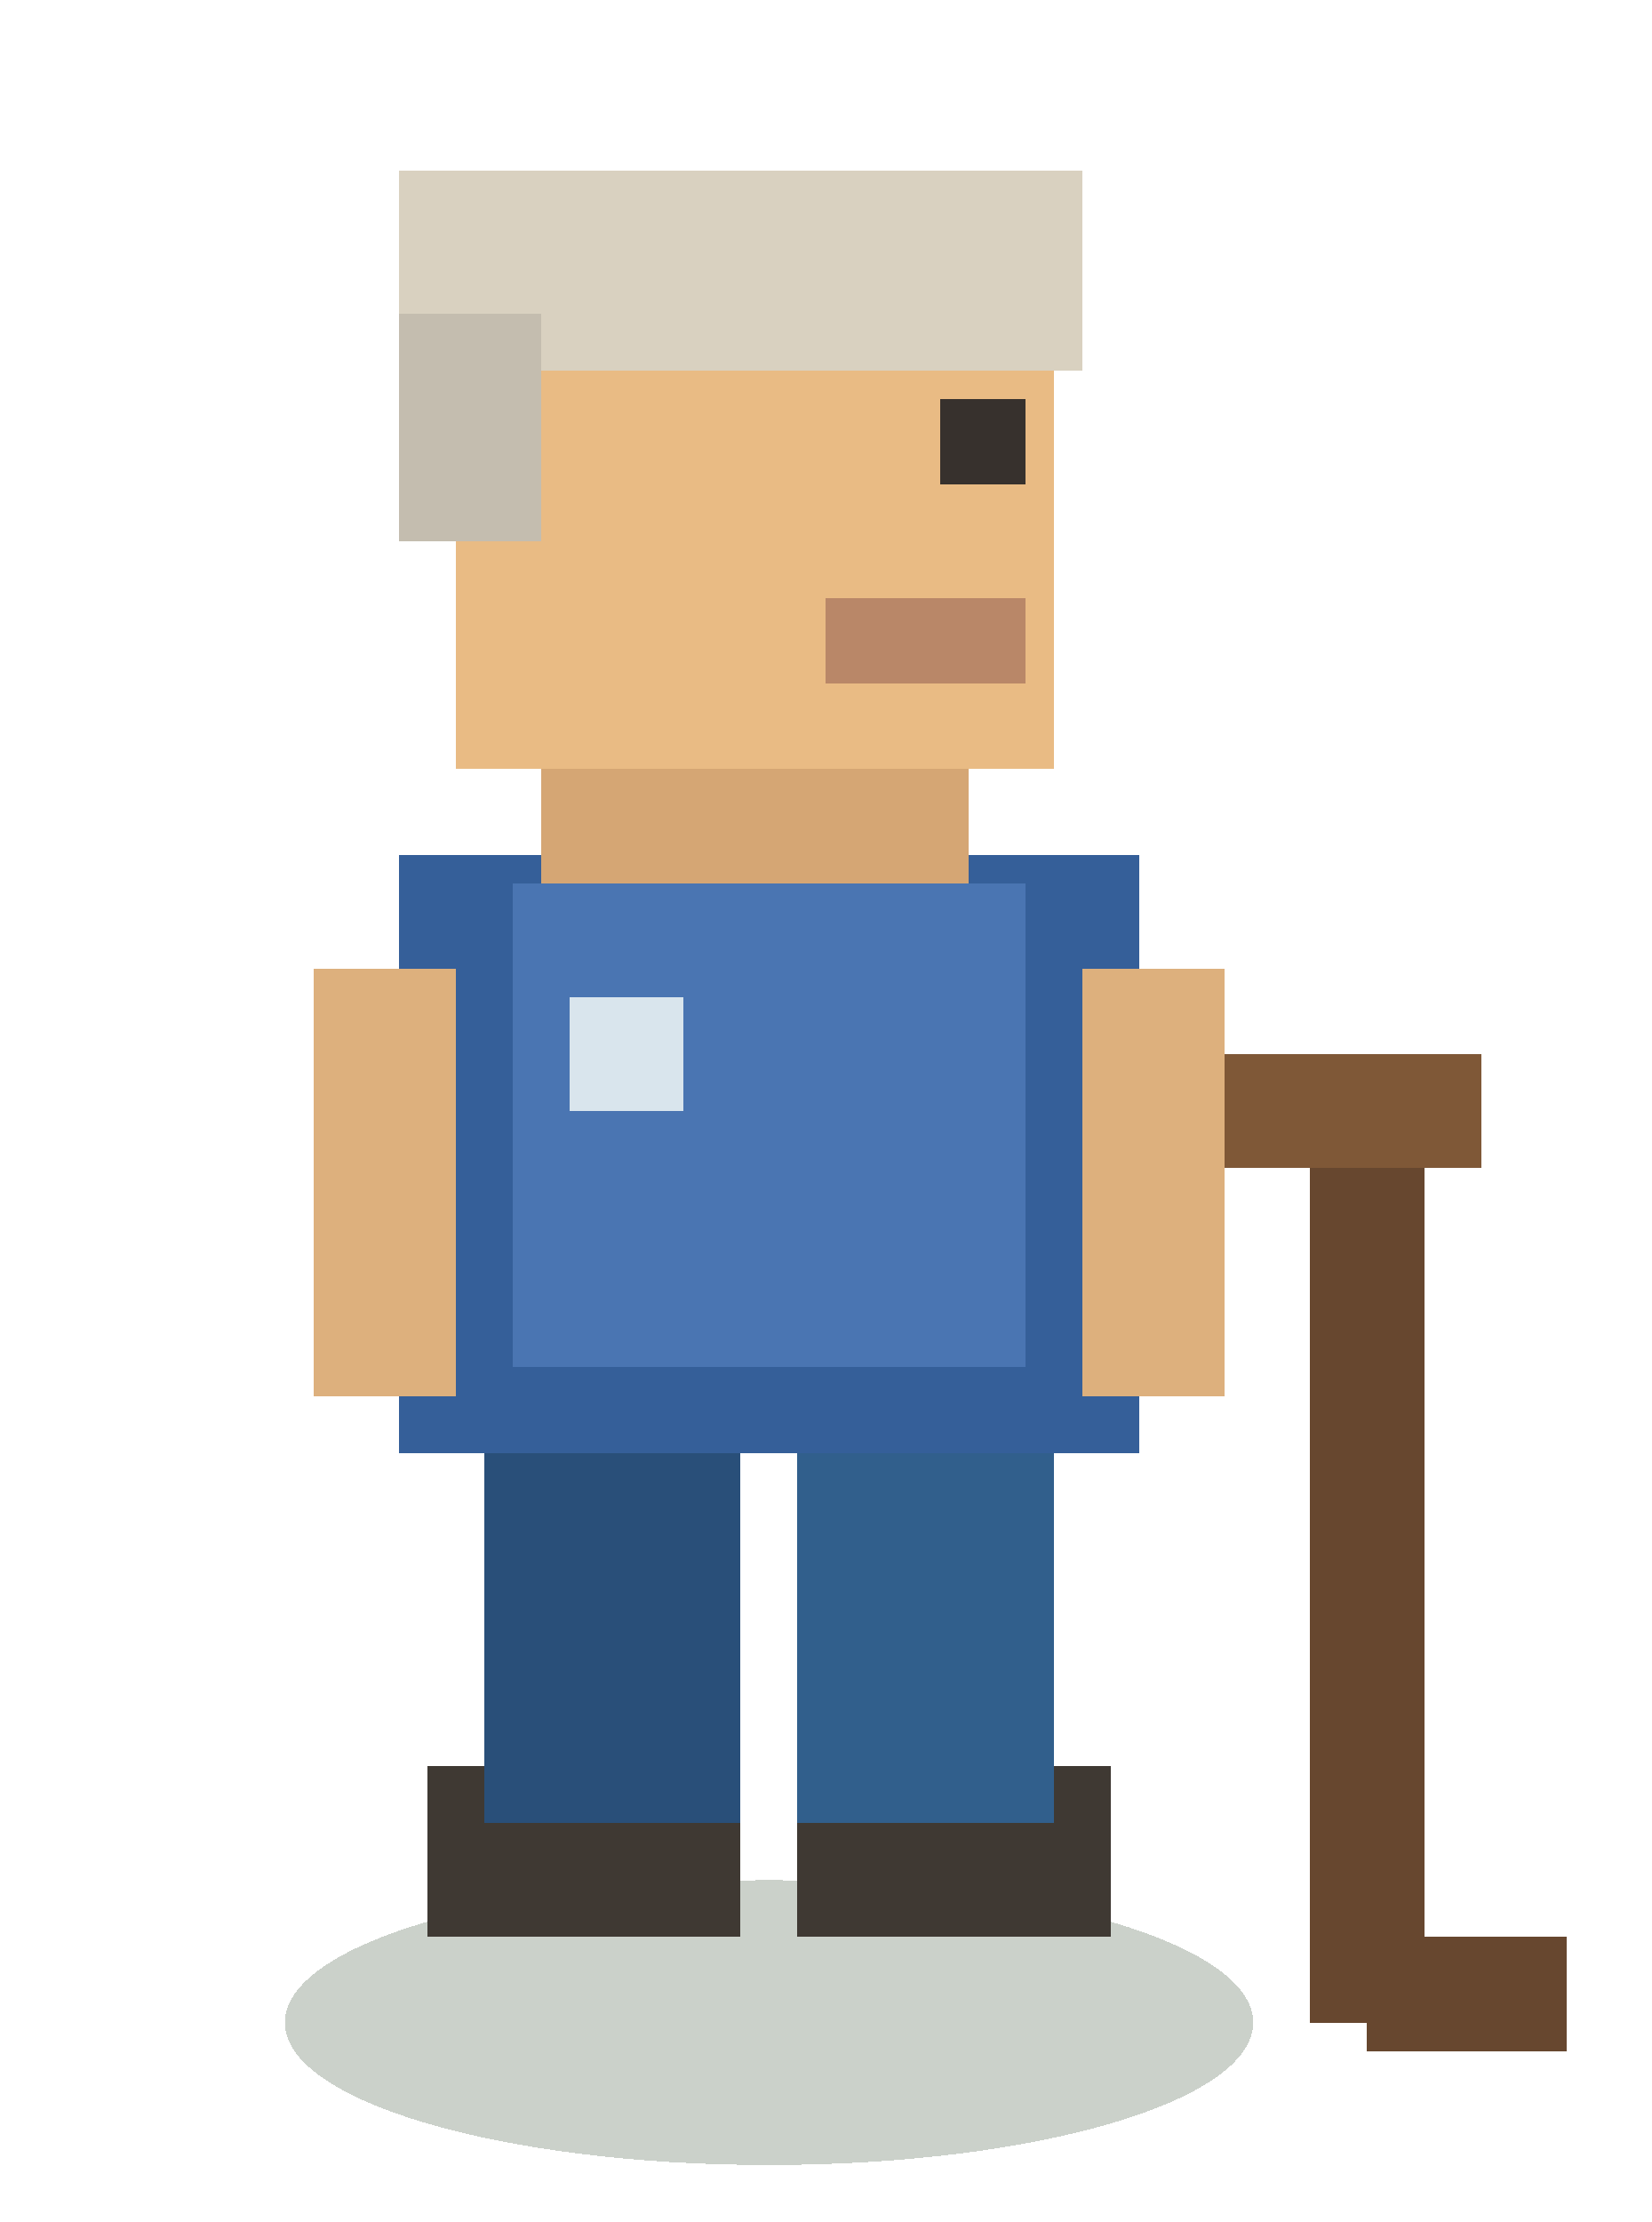
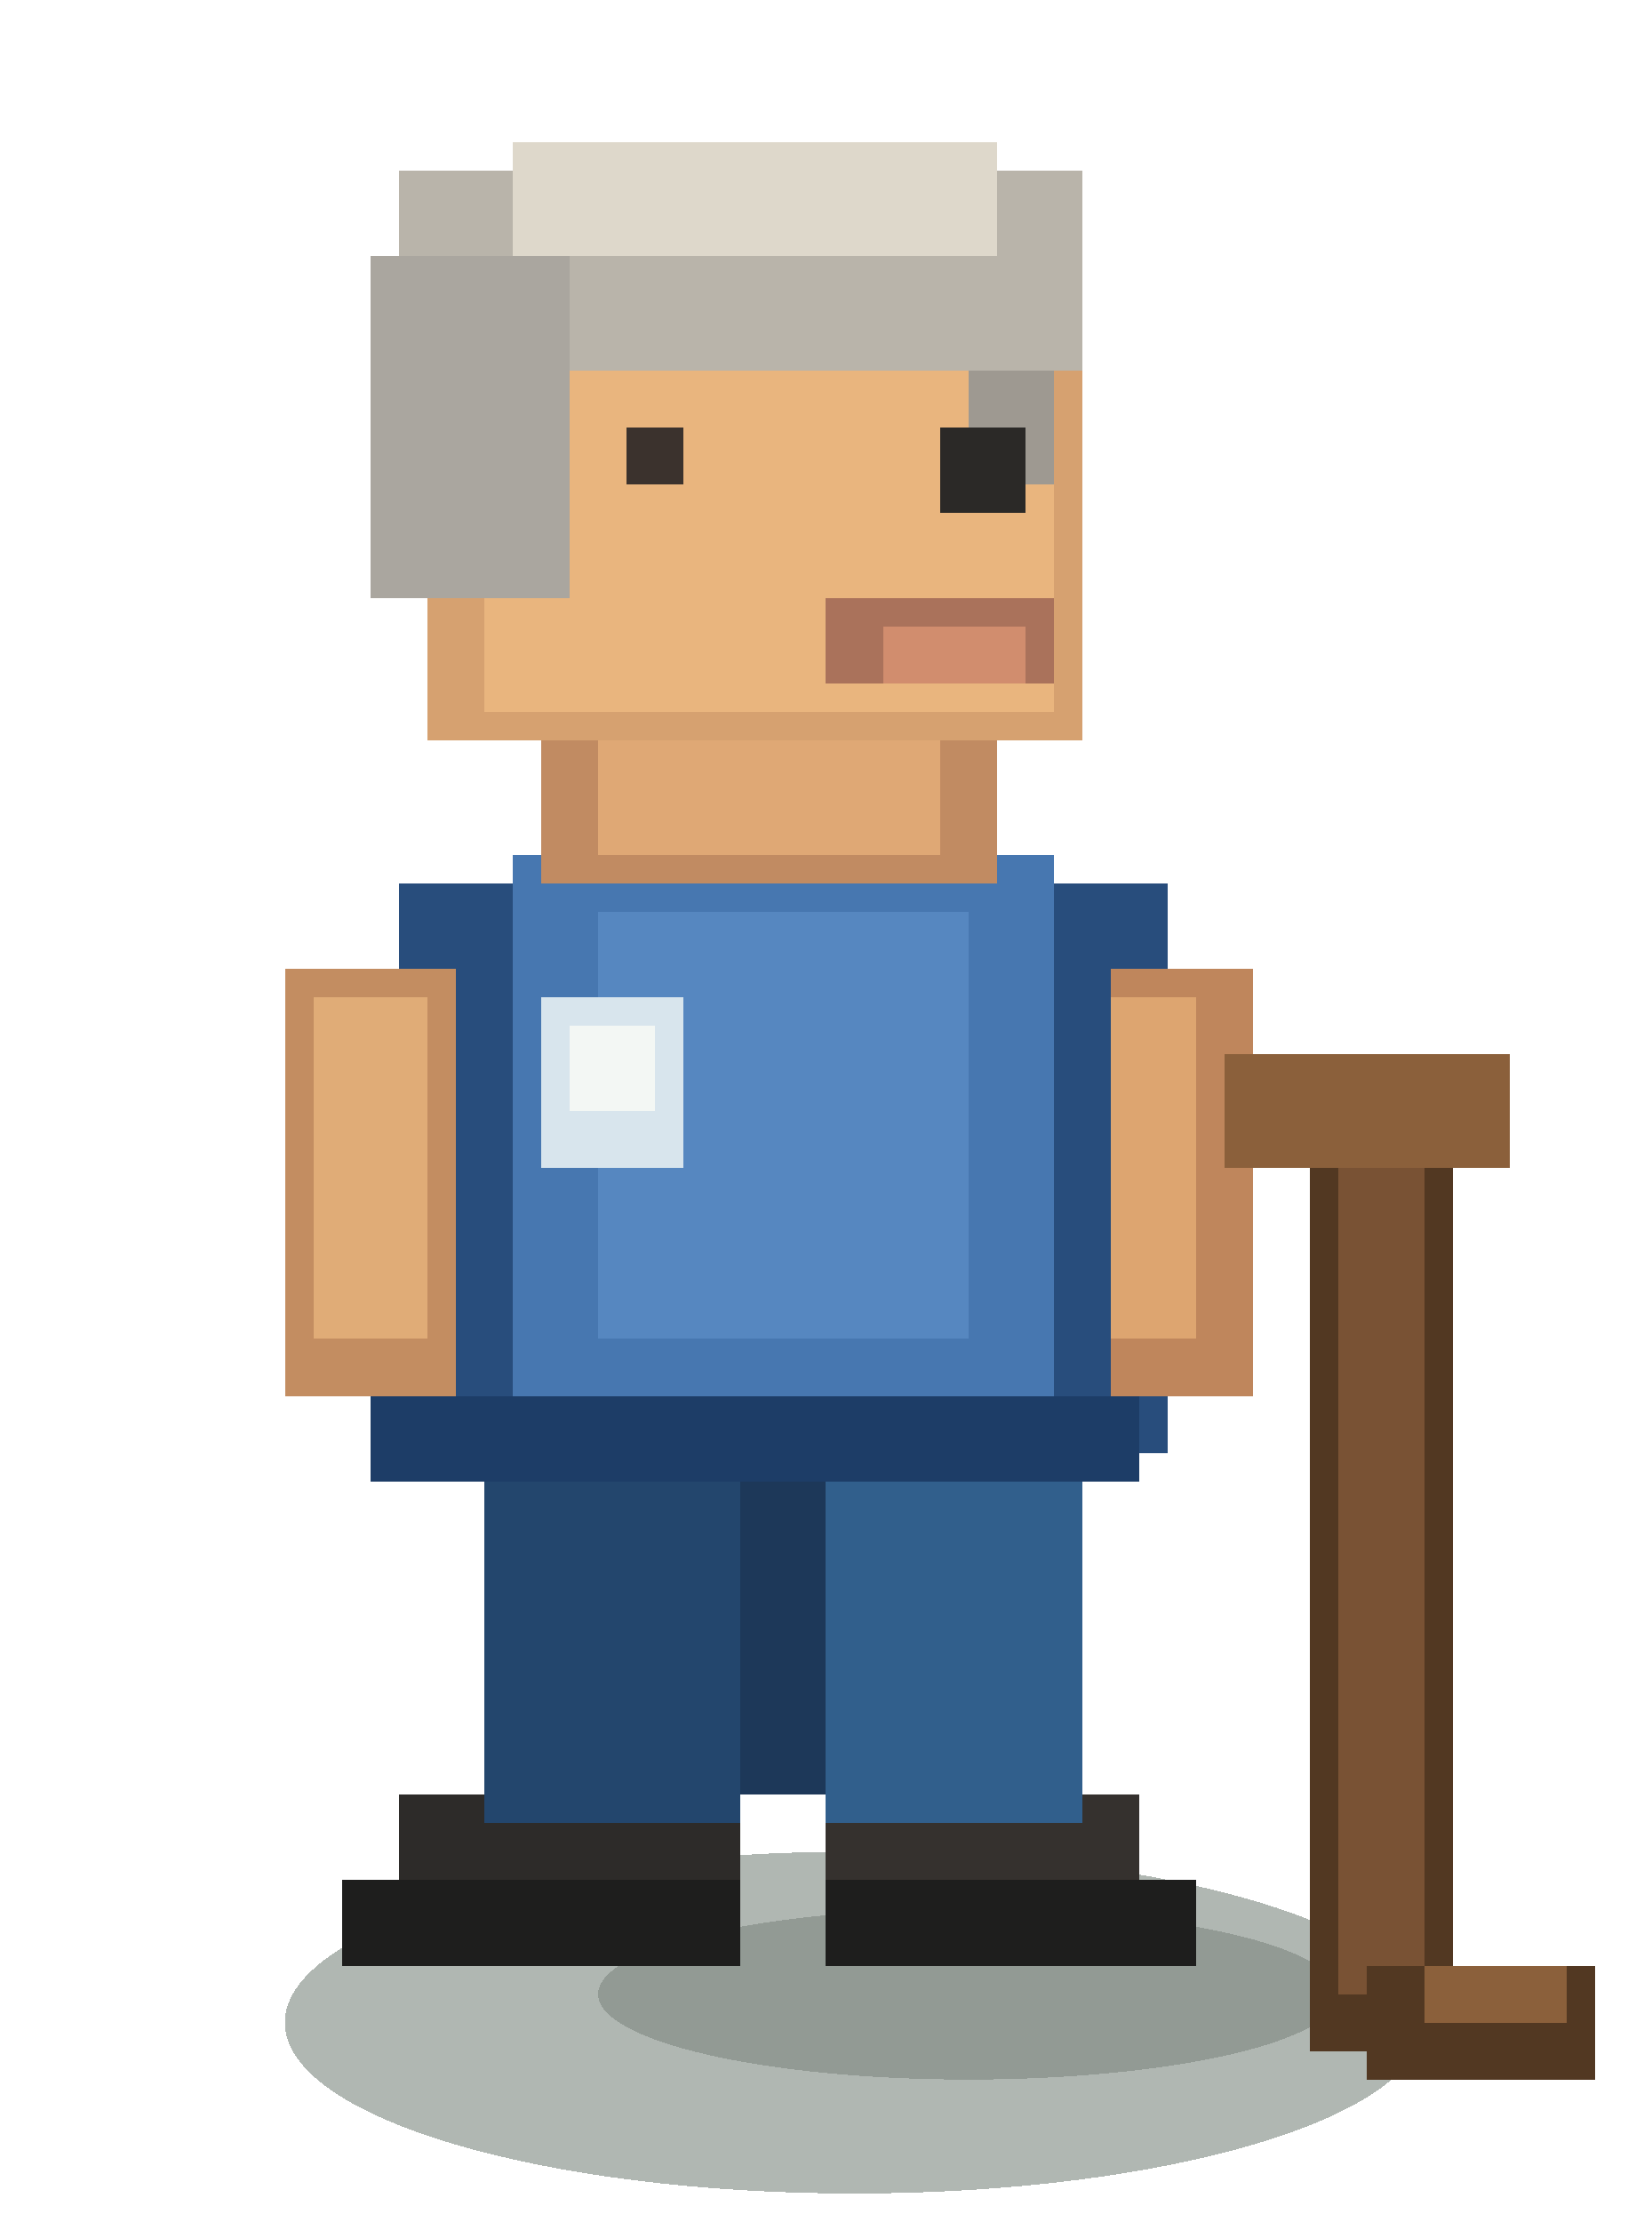
<svg xmlns="http://www.w3.org/2000/svg" width="58" height="78" viewBox="0 0 58 78" shape-rendering="crispEdges">
  <rect width="58" height="78" fill="none" />
-   <ellipse cx="27" cy="71" rx="17" ry="5" fill="#30482c" opacity=".25" />
-   <rect x="15" y="62" width="11" height="6" fill="#3f3933" />
-   <rect x="28" y="62" width="11" height="6" fill="#3f3933" />
-   <rect x="17" y="47" width="9" height="17" fill="#294f79" />
-   <rect x="28" y="47" width="9" height="17" fill="#315f8c" />
-   <rect x="14" y="30" width="26" height="21" fill="#355f99" />
-   <rect x="18" y="31" width="18" height="17" fill="#4a75b2" />
-   <rect x="11" y="34" width="5" height="15" fill="#ddb07d" />
-   <rect x="38" y="34" width="5" height="15" fill="#ddb07d" />
-   <rect x="19" y="23" width="15" height="8" fill="#d5a674" />
-   <rect x="16" y="8" width="21" height="19" fill="#e9bb84" />
-   <rect x="14" y="6" width="24" height="7" fill="#d9d1c0" />
-   <rect x="14" y="11" width="5" height="8" fill="#c4bdaf" />
-   <rect x="33" y="14" width="3" height="3" fill="#37312d" />
-   <rect x="29" y="21" width="7" height="3" fill="#b98768" />
-   <rect x="20" y="35" width="4" height="4" fill="#d9e5ed" />
-   <rect x="46" y="38" width="4" height="33" fill="#67472f" />
-   <rect x="43" y="37" width="9" height="4" fill="#7f5837" />
-   <rect x="48" y="68" width="7" height="4" fill="#67472f" />
+   <ellipse cx="30" cy="71" rx="20" ry="6" fill="#233829" opacity=".36" />
+   <ellipse cx="34" cy="70" rx="13" ry="3" fill="#18281f" opacity=".2" />
+   <rect x="14" y="63" width="12" height="5" fill="#2d2b29" />
+   <rect x="12" y="66" width="14" height="3" fill="#1e1e1d" />
+   <rect x="29" y="63" width="11" height="5" fill="#35312e" />
+   <rect x="29" y="66" width="13" height="3" fill="#1e1e1d" />
+   <rect x="17" y="47" width="9" height="17" fill="#23466d" />
+   <rect x="26" y="47" width="3" height="16" fill="#1d3859" />
+   <rect x="29" y="47" width="9" height="17" fill="#315f8c" />
+   <rect x="14" y="31" width="27" height="20" fill="#284d7c" />
+   <rect x="18" y="30" width="19" height="19" fill="#4777b0" />
+   <rect x="21" y="32" width="13" height="15" fill="#5687c0" />
+   <rect x="19" y="35" width="5" height="6" fill="#d8e5ed" />
+   <rect x="20" y="36" width="3" height="3" fill="#f3f7f4" />
+   <rect x="13" y="49" width="27" height="3" fill="#1d3d67" />
+   <rect x="10" y="34" width="6" height="15" fill="#c38d61" />
+   <rect x="11" y="35" width="4" height="12" fill="#e0ac77" />
+   <rect x="39" y="34" width="5" height="15" fill="#bf865c" />
+   <rect x="39" y="35" width="3" height="12" fill="#dda570" />
+   <rect x="19" y="23" width="16" height="8" fill="#c18b62" />
+   <rect x="21" y="23" width="12" height="7" fill="#dfa875" />
+   <rect x="15" y="9" width="23" height="17" fill="#d6a170" />
+   <rect x="17" y="8" width="20" height="17" fill="#e9b57e" />
+   <rect x="14" y="6" width="24" height="7" fill="#b9b4aa" />
+   <rect x="13" y="9" width="7" height="12" fill="#aaa69f" />
+   <rect x="18" y="5" width="17" height="4" fill="#ded8cb" />
+   <rect x="34" y="13" width="3" height="4" fill="#9e9991" />
+   <rect x="33" y="15" width="3" height="3" fill="#2b2927" />
+   <rect x="22" y="15" width="2" height="2" fill="#3b322d" />
+   <rect x="29" y="21" width="8" height="3" fill="#aa725b" />
+   <rect x="31" y="22" width="5" height="2" fill="#d18d6e" />
+   <rect x="46" y="38" width="5" height="34" fill="#523822" />
+   <rect x="47" y="39" width="3" height="31" fill="#795234" />
+   <rect x="43" y="37" width="10" height="4" fill="#8b603b" />
+   <rect x="48" y="69" width="8" height="4" fill="#523822" />
+   <rect x="50" y="69" width="5" height="2" fill="#8b603b" />
</svg>
